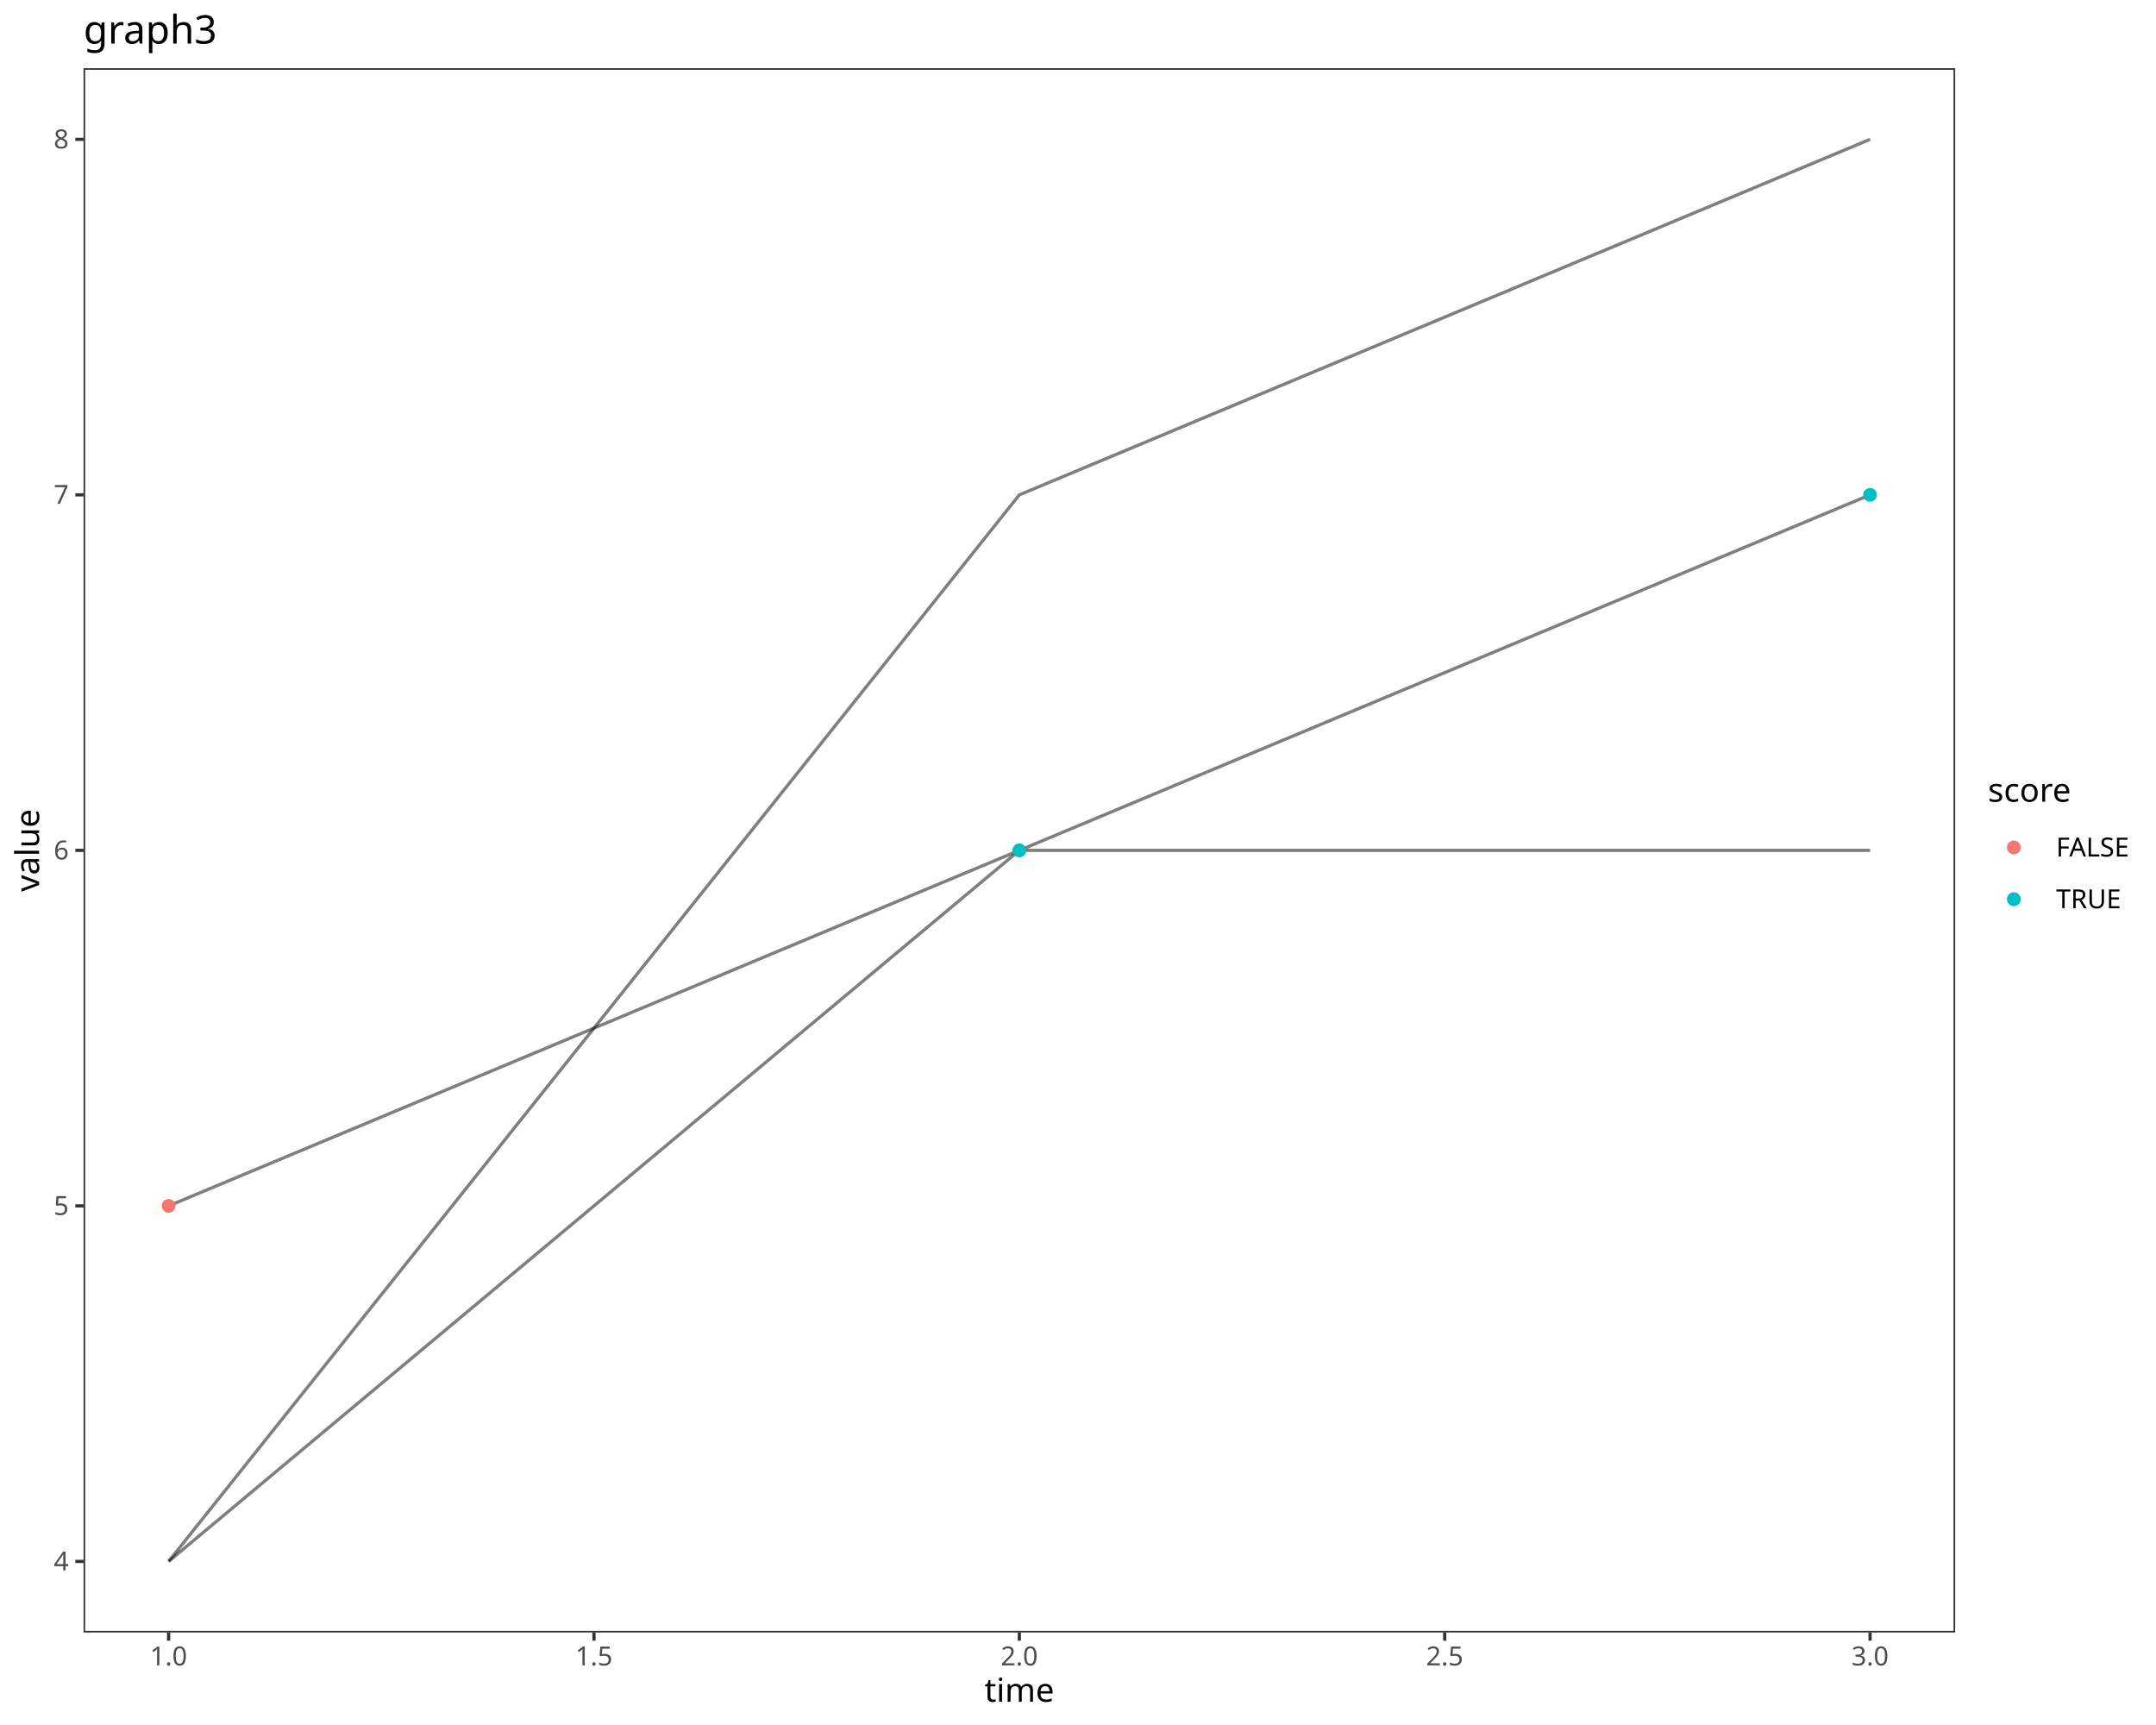
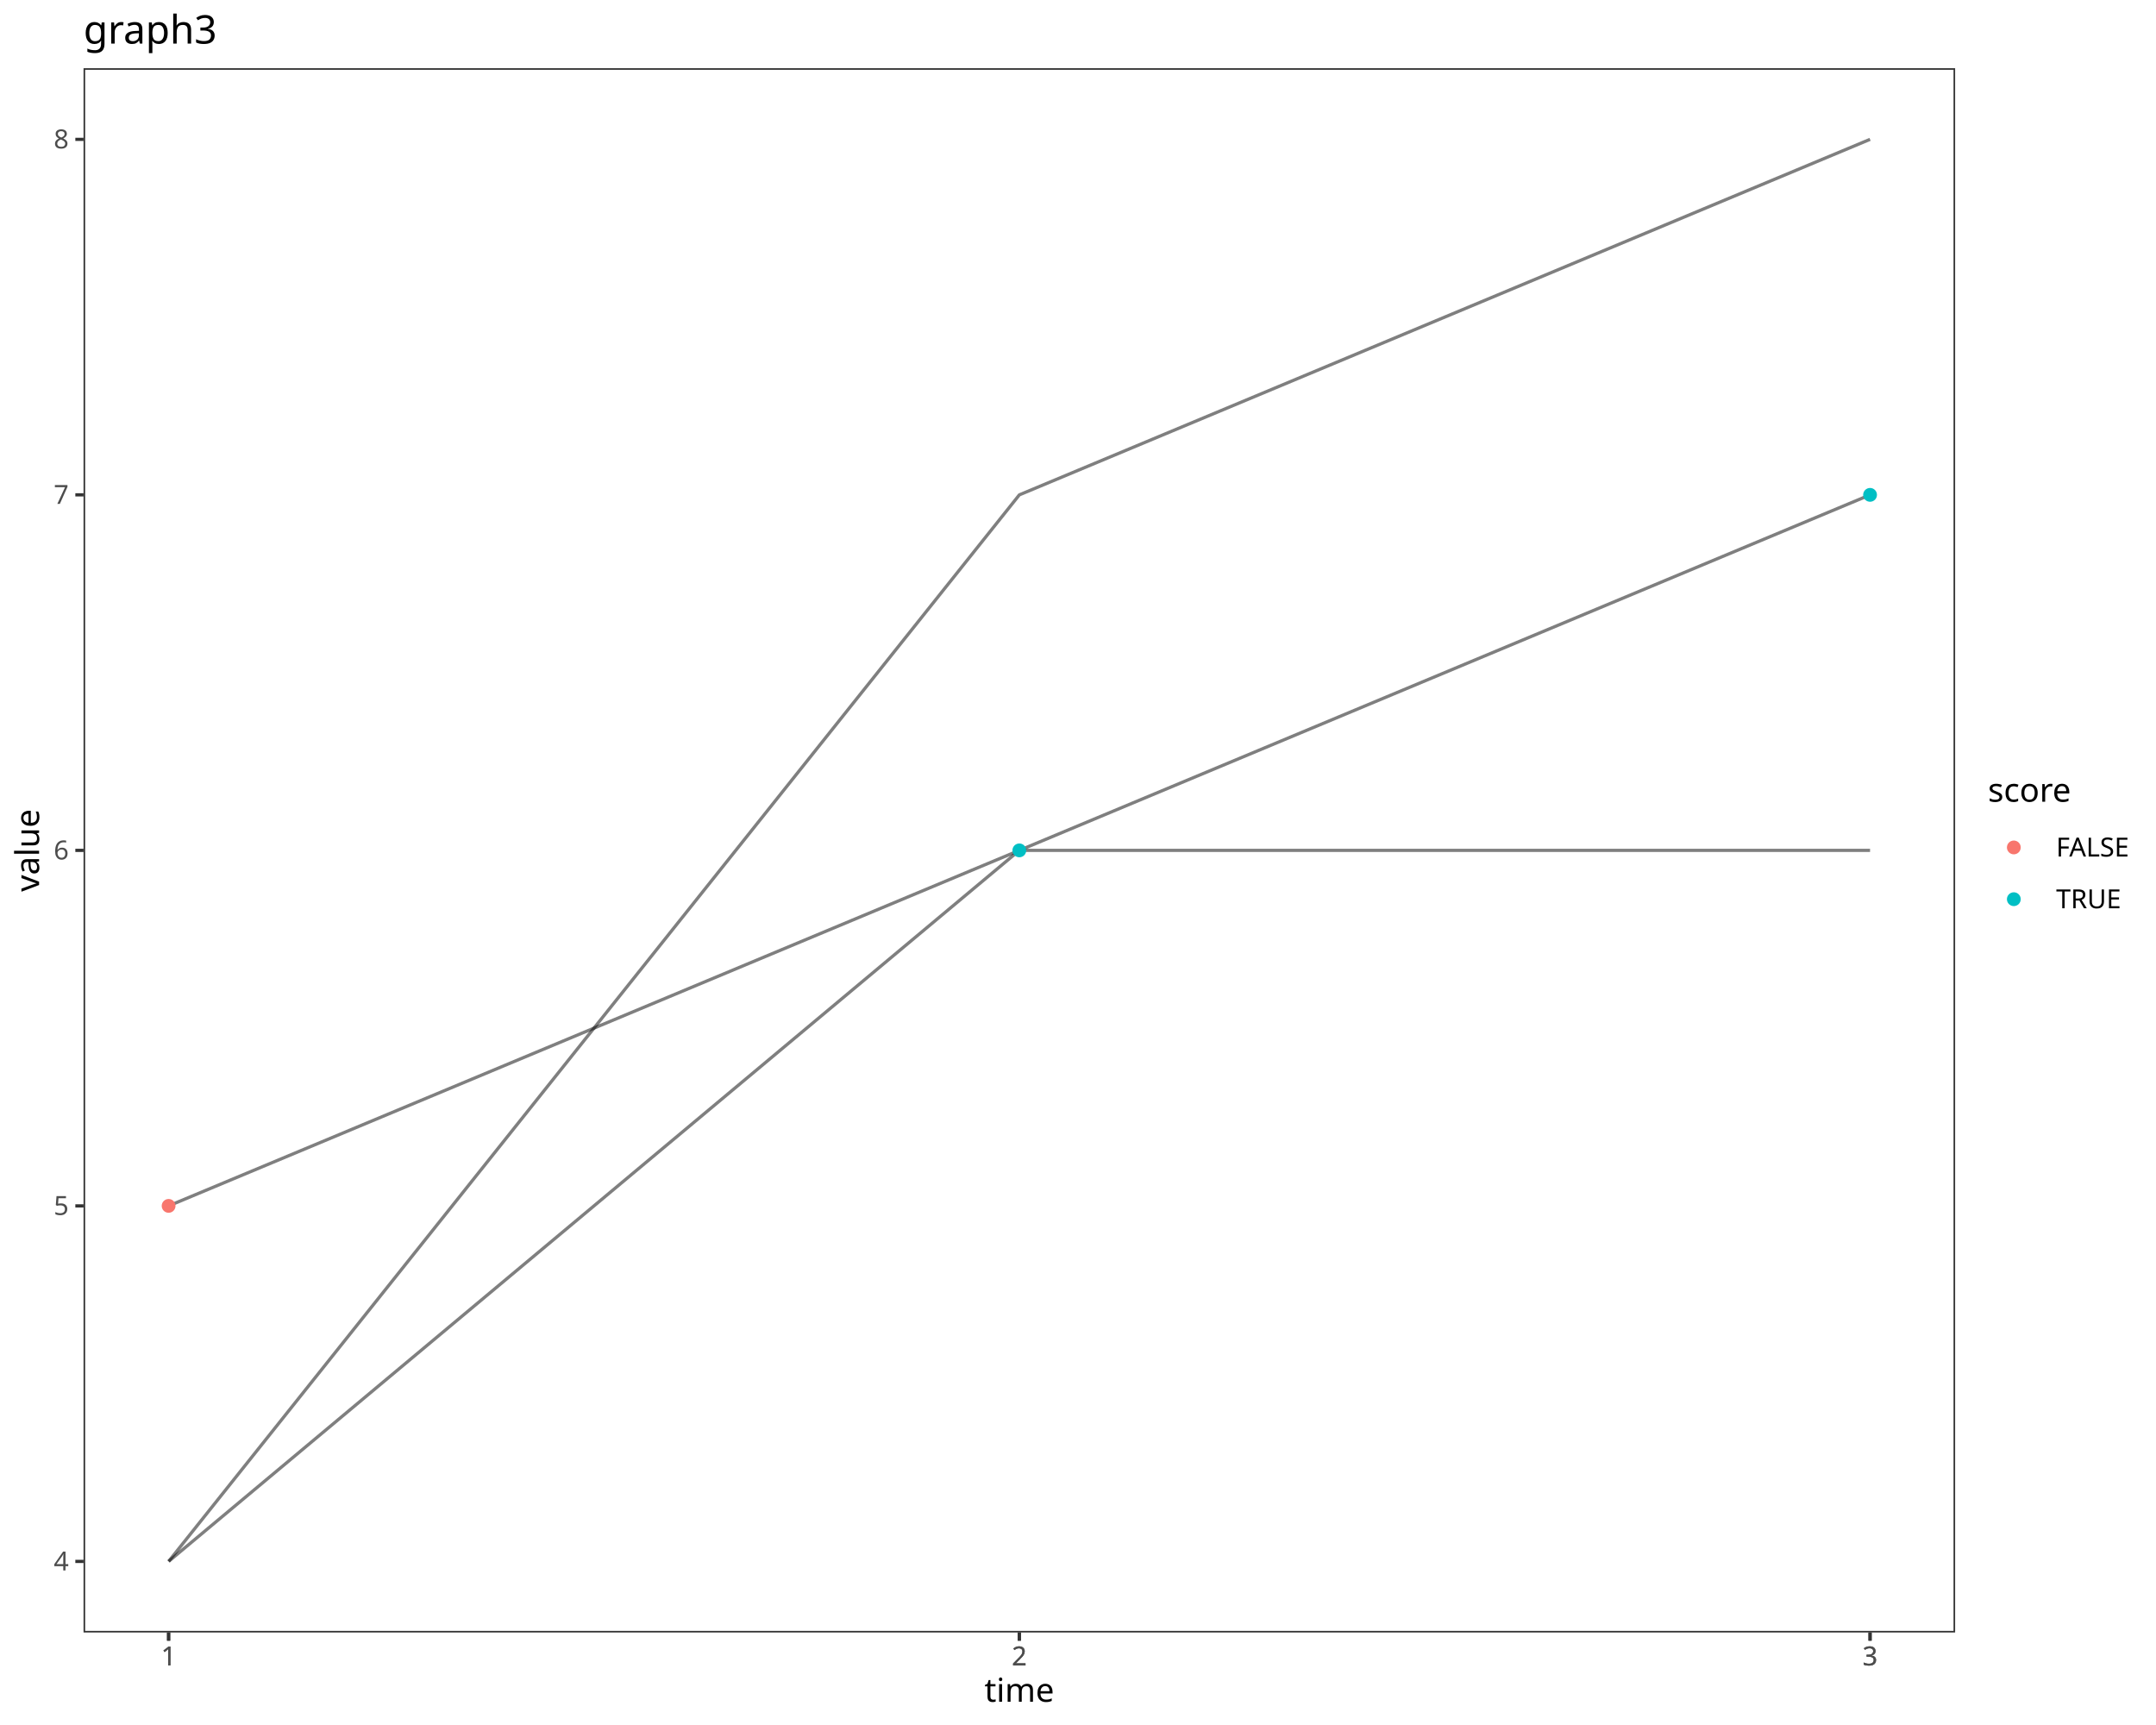
<svg xmlns="http://www.w3.org/2000/svg" class="svglite" data-engine-version="2.0" width="720.00pt" height="576.00pt" viewBox="0 0 720.00 576.00">
  <defs>
    <style type="text/css">
    .svglite line, .svglite polyline, .svglite polygon, .svglite path, .svglite rect, .svglite circle {
      fill: none;
      stroke: #000000;
      stroke-linecap: round;
      stroke-linejoin: round;
      stroke-miterlimit: 10.00;
    }
  </style>
  </defs>
  <rect width="100%" height="100%" style="stroke: none; fill: #FFFFFF;" />
  <defs>
    <clipPath id="cpMC4wMHw3MjAuMDB8MC4wMHw1NzYuMDA=">
      <rect x="0.00" y="0.00" width="720.00" height="576.00" />
    </clipPath>
  </defs>
  <g clip-path="url(#cpMC4wMHw3MjAuMDB8MC4wMHw1NzYuMDA=)">
    <rect x="-0" y="0.00" width="720.00" height="576.00" style="stroke-width: 1.07; stroke: #FFFFFF; fill: #FFFFFF;" />
  </g>
  <defs>
    <clipPath id="cpMjcuOTB8NjUyLjkyfDIyLjc4fDU0NS4xMQ==">
      <rect x="27.90" y="22.78" width="625.02" height="522.33" />
    </clipPath>
  </defs>
  <g clip-path="url(#cpMjcuOTB8NjUyLjkyfDIyLjc4fDU0NS4xMQ==)">
    <rect x="27.90" y="22.78" width="625.02" height="522.33" style="stroke-width: 1.07; stroke: none; fill: #FFFFFF;" />
    <polyline points="56.31,521.37 340.41,165.24 624.51,46.53 " style="stroke-width: 1.07; stroke: #000000; stroke-opacity: 0.50; stroke-linecap: butt;" />
    <polyline points="56.31,402.66 340.41,283.95 624.51,165.24 " style="stroke-width: 1.07; stroke: #000000; stroke-opacity: 0.50; stroke-linecap: butt;" />
    <polyline points="56.31,521.37 340.41,283.95 624.51,283.95 " style="stroke-width: 1.07; stroke: #000000; stroke-opacity: 0.50; stroke-linecap: butt;" />
    <circle cx="56.31" cy="402.66" r="1.95" style="stroke-width: 0.71; stroke: #F8766D; fill: #F8766D;" />
    <circle cx="340.41" cy="283.95" r="1.95" style="stroke-width: 0.71; stroke: #00BFC4; fill: #00BFC4;" />
    <circle cx="624.51" cy="165.24" r="1.95" style="stroke-width: 0.71; stroke: #00BFC4; fill: #00BFC4;" />
    <rect x="27.90" y="22.78" width="625.02" height="522.33" style="stroke-width: 1.07; stroke: #333333;" />
  </g>
  <g clip-path="url(#cpMC4wMHw3MjAuMDB8MC4wMHw1NzYuMDA=)">
    <text x="22.97" y="524.40" text-anchor="end" style="font-size: 8.80px; fill: #4D4D4D; font-family: sans;" textLength="4.89px" lengthAdjust="spacingAndGlyphs">4</text>
    <text x="22.97" y="405.69" text-anchor="end" style="font-size: 8.80px; fill: #4D4D4D; font-family: sans;" textLength="4.89px" lengthAdjust="spacingAndGlyphs">5</text>
    <text x="22.97" y="286.98" text-anchor="end" style="font-size: 8.80px; fill: #4D4D4D; font-family: sans;" textLength="4.89px" lengthAdjust="spacingAndGlyphs">6</text>
    <text x="22.97" y="168.26" text-anchor="end" style="font-size: 8.80px; fill: #4D4D4D; font-family: sans;" textLength="4.89px" lengthAdjust="spacingAndGlyphs">7</text>
    <text x="22.97" y="49.55" text-anchor="end" style="font-size: 8.80px; fill: #4D4D4D; font-family: sans;" textLength="4.89px" lengthAdjust="spacingAndGlyphs">8</text>
    <polyline points="25.16,521.37 27.90,521.37 " style="stroke-width: 1.07; stroke: #333333; stroke-linecap: butt;" />
    <polyline points="25.16,402.66 27.90,402.66 " style="stroke-width: 1.07; stroke: #333333; stroke-linecap: butt;" />
    <polyline points="25.16,283.95 27.90,283.95 " style="stroke-width: 1.07; stroke: #333333; stroke-linecap: butt;" />
    <polyline points="25.16,165.24 27.90,165.24 " style="stroke-width: 1.07; stroke: #333333; stroke-linecap: butt;" />
    <polyline points="25.16,46.53 27.90,46.53 " style="stroke-width: 1.07; stroke: #333333; stroke-linecap: butt;" />
    <polyline points="56.31,547.85 56.31,545.11 " style="stroke-width: 1.07; stroke: #333333; stroke-linecap: butt;" />
-     <polyline points="198.36,547.85 198.36,545.11 " style="stroke-width: 1.07; stroke: #333333; stroke-linecap: butt;" />
+     <polyline points="56.31,547.85 56.31,545.11 " style="stroke-width: 1.07; stroke: #333333; stroke-linecap: butt;" />
    <polyline points="340.41,547.85 340.41,545.11 " style="stroke-width: 1.07; stroke: #333333; stroke-linecap: butt;" />
-     <polyline points="482.46,547.85 482.46,545.11 " style="stroke-width: 1.07; stroke: #333333; stroke-linecap: butt;" />
+     <polyline points="340.41,547.85 340.41,545.11 " style="stroke-width: 1.07; stroke: #333333; stroke-linecap: butt;" />
    <polyline points="624.51,547.85 624.51,545.11 " style="stroke-width: 1.07; stroke: #333333; stroke-linecap: butt;" />
-     <text x="56.31" y="556.10" text-anchor="middle" style="font-size: 8.80px; fill: #4D4D4D; font-family: sans;" textLength="12.23px" lengthAdjust="spacingAndGlyphs">1.0</text>
-     <text x="198.36" y="556.10" text-anchor="middle" style="font-size: 8.80px; fill: #4D4D4D; font-family: sans;" textLength="12.23px" lengthAdjust="spacingAndGlyphs">1.5</text>
-     <text x="340.41" y="556.10" text-anchor="middle" style="font-size: 8.80px; fill: #4D4D4D; font-family: sans;" textLength="12.23px" lengthAdjust="spacingAndGlyphs">2.0</text>
-     <text x="482.46" y="556.10" text-anchor="middle" style="font-size: 8.80px; fill: #4D4D4D; font-family: sans;" textLength="12.23px" lengthAdjust="spacingAndGlyphs">2.5</text>
-     <text x="624.51" y="556.10" text-anchor="middle" style="font-size: 8.80px; fill: #4D4D4D; font-family: sans;" textLength="12.23px" lengthAdjust="spacingAndGlyphs">3.0</text>
+     <polyline points="624.51,547.85 624.51,545.11 " style="stroke-width: 1.07; stroke: #333333; stroke-linecap: butt;" />
+     <text x="56.31" y="556.10" text-anchor="middle" style="font-size: 8.80px; fill: #4D4D4D; font-family: sans;" textLength="4.89px" lengthAdjust="spacingAndGlyphs">1</text>
+     <text x="56.31" y="556.10" text-anchor="middle" style="font-size: 8.80px; fill: #4D4D4D; font-family: sans;" textLength="4.89px" lengthAdjust="spacingAndGlyphs">1</text>
+     <text x="340.41" y="556.10" text-anchor="middle" style="font-size: 8.80px; fill: #4D4D4D; font-family: sans;" textLength="4.89px" lengthAdjust="spacingAndGlyphs">2</text>
+     <text x="340.41" y="556.10" text-anchor="middle" style="font-size: 8.80px; fill: #4D4D4D; font-family: sans;" textLength="4.89px" lengthAdjust="spacingAndGlyphs">2</text>
+     <text x="624.51" y="556.10" text-anchor="middle" style="font-size: 8.80px; fill: #4D4D4D; font-family: sans;" textLength="4.89px" lengthAdjust="spacingAndGlyphs">3</text>
+     <text x="624.51" y="556.10" text-anchor="middle" style="font-size: 8.80px; fill: #4D4D4D; font-family: sans;" textLength="4.89px" lengthAdjust="spacingAndGlyphs">3</text>
    <text x="340.41" y="568.24" text-anchor="middle" style="font-size: 11.00px; font-family: sans;" textLength="20.78px" lengthAdjust="spacingAndGlyphs">time</text>
    <text transform="translate(13.05,283.95) rotate(-90)" text-anchor="middle" style="font-size: 11.00px; font-family: sans;" textLength="26.30px" lengthAdjust="spacingAndGlyphs">value</text>
    <rect x="663.88" y="259.00" width="50.64" height="49.89" style="stroke-width: 1.07; stroke: none; fill: #FFFFFF;" />
    <text x="663.88" y="267.71" style="font-size: 11.00px; font-family: sans;" textLength="26.91px" lengthAdjust="spacingAndGlyphs">score</text>
    <rect x="663.88" y="274.33" width="17.28" height="17.28" style="stroke-width: 1.07; stroke: none; fill: #FFFFFF;" />
    <circle cx="672.52" cy="282.97" r="1.95" style="stroke-width: 0.71; stroke: #F8766D; fill: #F8766D;" />
    <rect x="663.88" y="291.61" width="17.28" height="17.28" style="stroke-width: 1.07; stroke: none; fill: #FFFFFF;" />
    <circle cx="672.52" cy="300.25" r="1.95" style="stroke-width: 0.71; stroke: #00BFC4; fill: #00BFC4;" />
    <text x="686.64" y="286.00" style="font-size: 8.80px; font-family: sans;" textLength="27.88px" lengthAdjust="spacingAndGlyphs">FALSE</text>
    <text x="686.64" y="303.28" style="font-size: 8.80px; font-family: sans;" textLength="23.96px" lengthAdjust="spacingAndGlyphs">TRUE</text>
    <text x="27.90" y="14.56" style="font-size: 13.20px; font-family: sans;" textLength="41.10px" lengthAdjust="spacingAndGlyphs">graph3</text>
  </g>
</svg>
